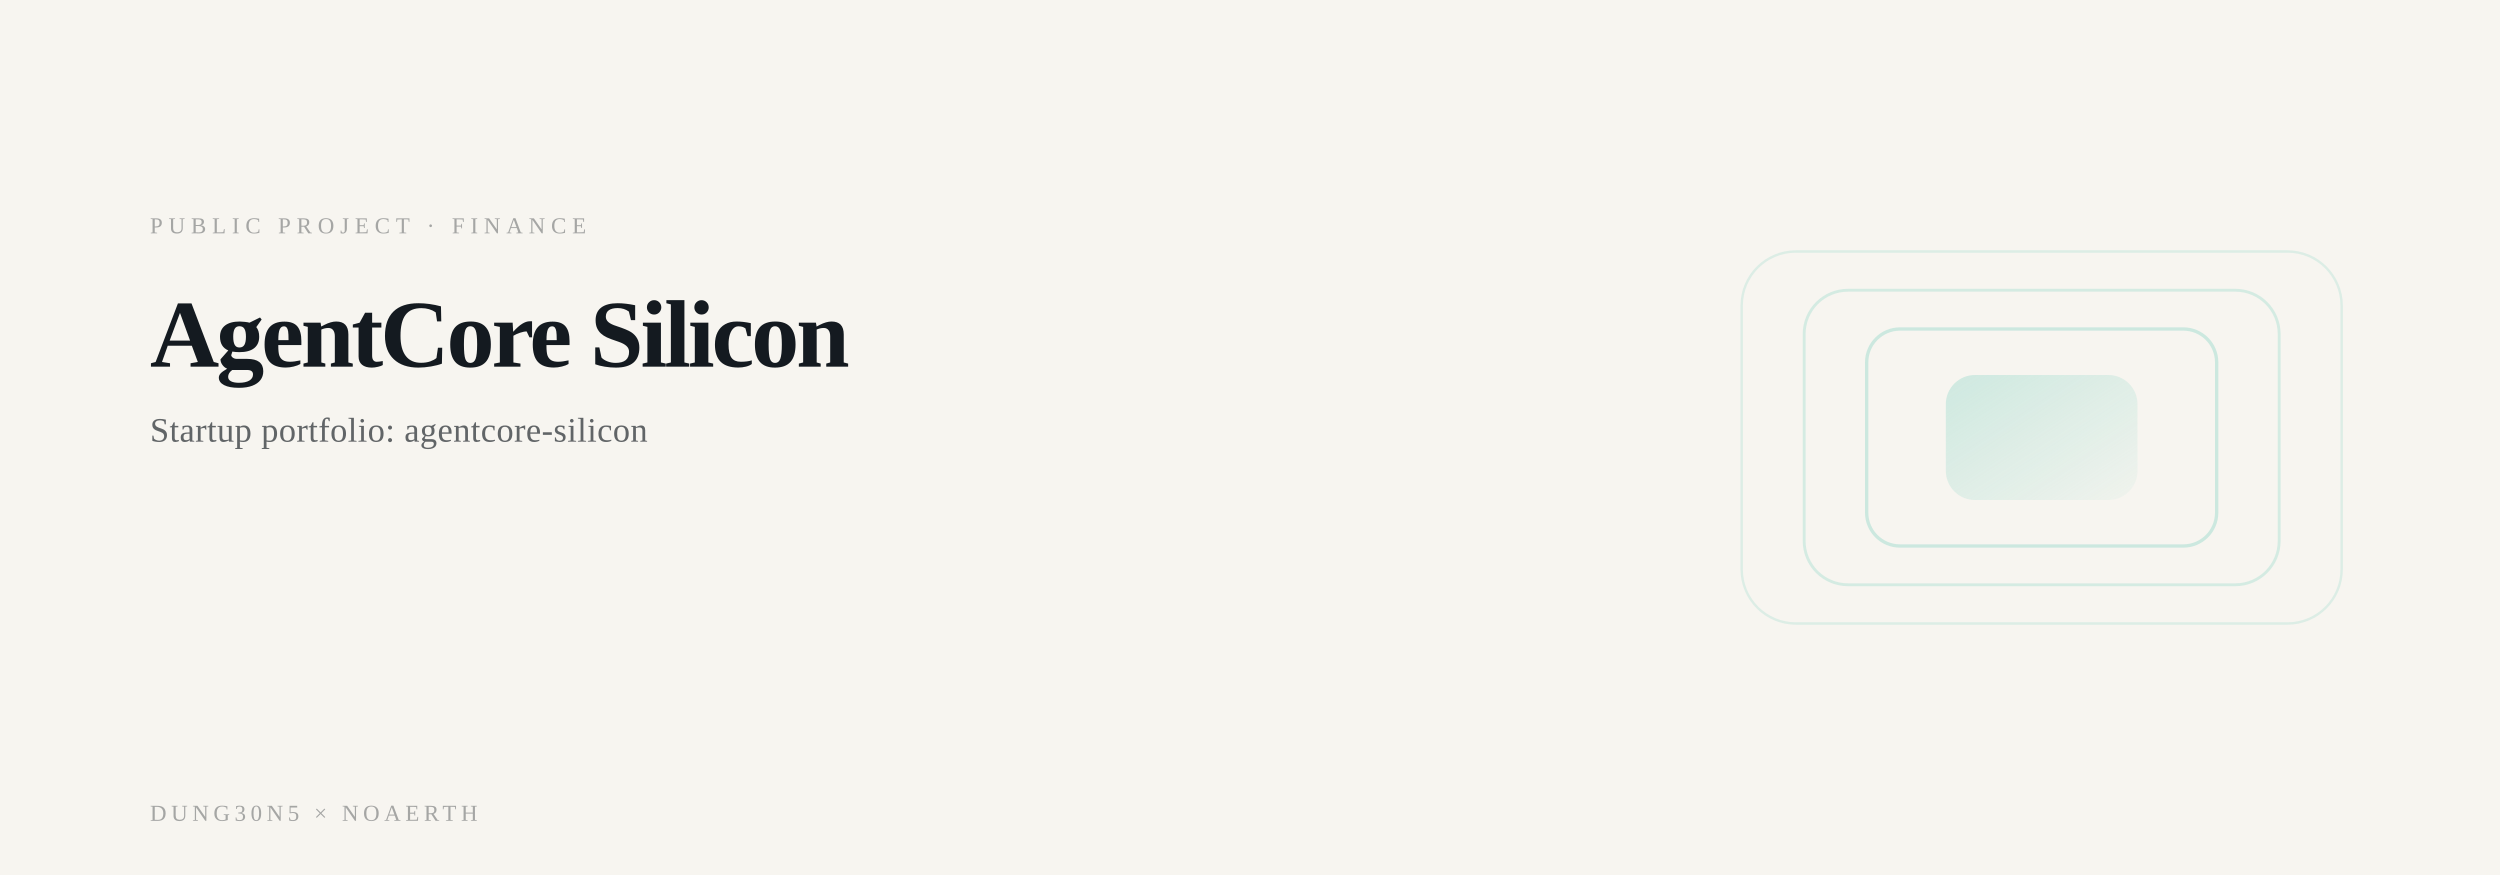
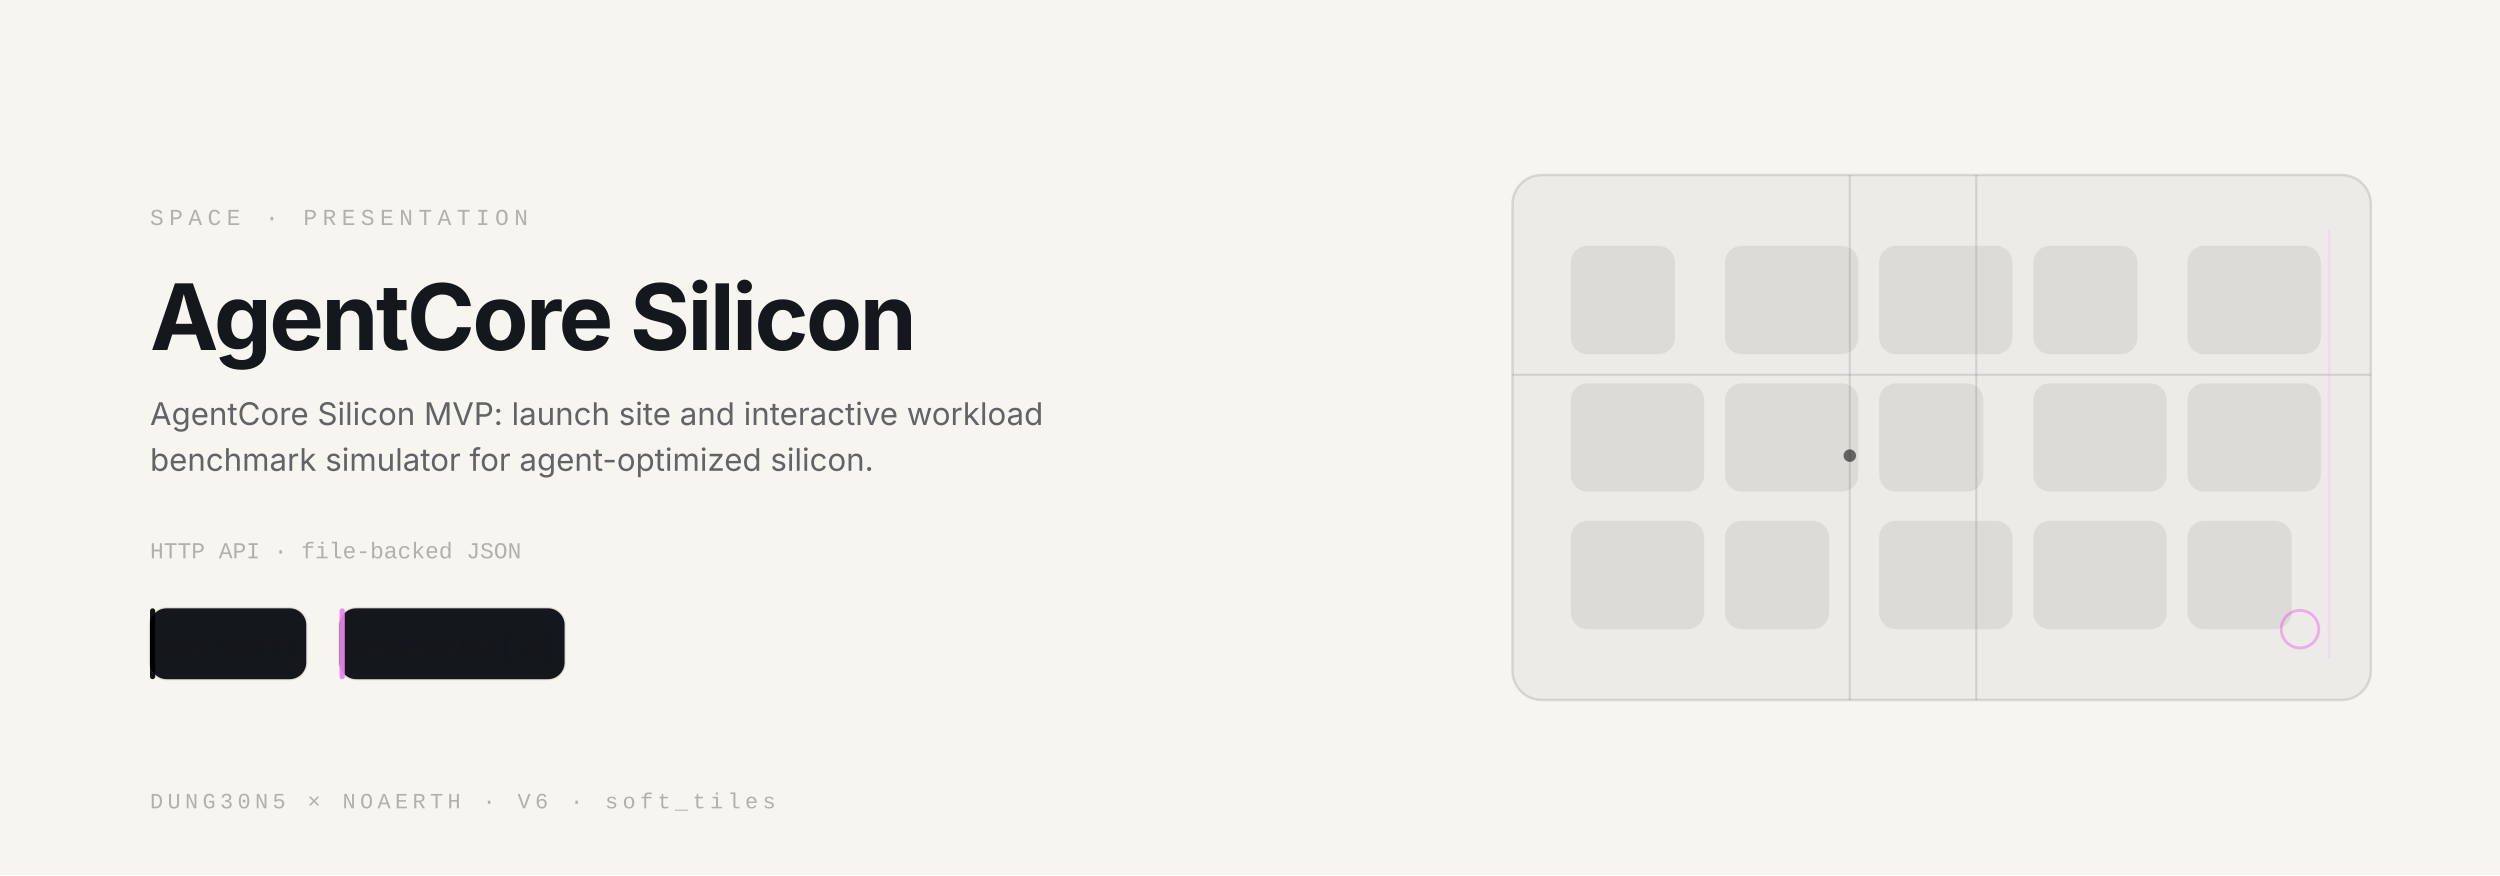
- <svg xmlns="http://www.w3.org/2000/svg" viewBox="0 0 1200 420" width="1200" height="420" role="img" aria-label="AgentCore Silicon: ledger columns with allocation flow between them. Motion depicts capital enters, allocates across positions, and settles into an outcome.">
-   <defs>
-     <linearGradient id="hero-agentcore-silicon-light-a" x1="0" y1="0" x2="1" y2="1">
-       <stop offset="0" stop-color="#7fd1c1" stop-opacity="0.85" />
-       <stop offset="1" stop-color="#7fd1c1" stop-opacity="0.15" />
-     </linearGradient>
-   </defs>
+ <svg xmlns="http://www.w3.org/2000/svg" viewBox="0 0 1200 420" width="1200" height="420" role="img" aria-label="AgentCore Silicon: a composed grid assembles and a sweep resolves it">
  <rect width="1200" height="420" fill="#f7f5f0" />
-   <rect x="896" y="157.92" width="168" height="104.16" rx="16" fill="none" stroke="#7fd1c1" stroke-width="1.60" opacity="0.36" />
-   <rect x="866" y="139.32" width="228" height="141.36" rx="21" fill="none" stroke="#7fd1c1" stroke-width="1.38" opacity="0.29" />
-   <rect x="836" y="120.72" width="288" height="178.56" rx="26" fill="none" stroke="#7fd1c1" stroke-width="1.16" opacity="0.23" />
-   <rect x="934" y="180" width="92" height="60" rx="14" fill="url(#hero-agentcore-silicon-light-a)" opacity="0.40" />
-   <text x="72" y="112" fill="#141a205c" font-size="11" letter-spacing="2.8">PUBLIC PROJECT · FINANCE</text>
-   <text x="72" y="176" fill="#141a20" font-size="46" font-weight="660" letter-spacing="-1.4">AgentCore Silicon</text>
-   <text x="72" y="212" fill="#141a20a8" font-size="16.5" letter-spacing="0.2">Startup portfolio: agentcore-silicon</text>
-   <rect x="72" y="266" width="106" height="40" rx="9" fill="#141a20" fill-opacity="0.05" stroke="#f4efe424" stroke-width="1.1" opacity="0">
-     <animate attributeName="opacity" from="0" to="1" dur="0.5s" begin="0.50s" fill="freeze" />
-   </rect>
-   <rect x="72" y="266" width="2.5" height="40" rx="1.2" fill="#7fd1c1" opacity="0">
-     <animate attributeName="opacity" from="0" to="0.9" dur="0.5s" begin="0.50s" fill="freeze" />
-   </rect>
-   <text x="125" y="291" fill="#141a20" font-size="11.5" text-anchor="middle" font-family="ui-monospace,SFMono-Regular,Menlo,monospace" opacity="0">capital<animate attributeName="opacity" from="0" to="1" dur="0.5s" begin="0.65s" fill="freeze" />
-   </text>
-   <rect x="194" y="266" width="106" height="40" rx="9" fill="#141a20" fill-opacity="0.05" stroke="#f4efe424" stroke-width="1.1" opacity="0">
-     <animate attributeName="opacity" from="0" to="1" dur="0.5s" begin="1.00s" fill="freeze" />
-   </rect>
-   <rect x="194" y="266" width="2.5" height="40" rx="1.2" fill="#7fd1c1" opacity="0">
-     <animate attributeName="opacity" from="0" to="0.9" dur="0.5s" begin="1.00s" fill="freeze" />
-   </rect>
-   <text x="247" y="291" fill="#141a20" font-size="11.5" text-anchor="middle" font-family="ui-monospace,SFMono-Regular,Menlo,monospace" opacity="0">allocate<animate attributeName="opacity" from="0" to="1" dur="0.5s" begin="1.15s" fill="freeze" />
-   </text>
-   <rect x="316" y="266" width="106" height="40" rx="9" fill="#141a20" fill-opacity="0.05" stroke="#f4efe424" stroke-width="1.1" opacity="0">
-     <animate attributeName="opacity" from="0" to="1" dur="0.5s" begin="1.50s" fill="freeze" />
-   </rect>
-   <rect x="316" y="266" width="2.5" height="40" rx="1.2" fill="#7fd1c1" opacity="0">
-     <animate attributeName="opacity" from="0" to="0.9" dur="0.5s" begin="1.50s" fill="freeze" />
-   </rect>
-   <text x="369" y="291" fill="#141a20" font-size="11.5" text-anchor="middle" font-family="ui-monospace,SFMono-Regular,Menlo,monospace" opacity="0">mark<animate attributeName="opacity" from="0" to="1" dur="0.5s" begin="1.65s" fill="freeze" />
-   </text>
-   <rect x="438" y="266" width="106" height="40" rx="9" fill="#141a20" fill-opacity="0.05" stroke="#f4efe424" stroke-width="1.1" opacity="0">
-     <animate attributeName="opacity" from="0" to="1" dur="0.5s" begin="2.00s" fill="freeze" />
-   </rect>
-   <rect x="438" y="266" width="2.5" height="40" rx="1.2" fill="#e7c27a" opacity="0">
-     <animate attributeName="opacity" from="0" to="0.9" dur="0.5s" begin="2.00s" fill="freeze" />
-   </rect>
-   <text x="491" y="291" fill="#141a20" font-size="11.5" text-anchor="middle" font-family="ui-monospace,SFMono-Regular,Menlo,monospace" opacity="0">settle<animate attributeName="opacity" from="0" to="1" dur="0.5s" begin="2.15s" fill="freeze" />
-   </text>
-   <text x="72" y="394" fill="#141a205c" font-size="11" letter-spacing="2.2">DUNG30N5 × NOAERTH</text>
+   <text x="72" y="108" font-family="ui-monospace, SFMono-Regular, Menlo, Monaco, Consolas, 'Liberation Mono', monospace" font-size="11" letter-spacing="2.6" fill="#14171c4f">SPACE · PRESENTATION</text>
+   <text x="72" y="168" font-family="-apple-system, BlinkMacSystemFont, 'Segoe UI', Inter, Helvetica, Arial, sans-serif" font-size="44" font-weight="660" letter-spacing="-1.2" fill="#14171c">AgentCore Silicon</text>
+   <text x="72" y="204" font-family="-apple-system, BlinkMacSystemFont, 'Segoe UI', Inter, Helvetica, Arial, sans-serif" font-size="15" fill="#14171ca8">AgentCore Silicon MVP: launch site and interactive workload</text>
+   <text x="72" y="226" font-family="-apple-system, BlinkMacSystemFont, 'Segoe UI', Inter, Helvetica, Arial, sans-serif" font-size="15" fill="#14171ca8">benchmark simulator for agent-optimized silicon.</text>
+   <text x="72" y="268" font-family="ui-monospace, SFMono-Regular, Menlo, Monaco, Consolas, 'Liberation Mono', monospace" font-size="11" fill="#14171c4f">HTTP API · file-backed JSON</text>
+   <rect x="72.0" y="292.0" width="75.0" height="34.0" rx="8" fill="#14171c" stroke="#14171c1f" stroke-width="1.1" />
+   <rect x="72.0" y="292.0" width="2.5" height="34.0" rx="1.2" fill="mint" opacity="0.92" />
+   <text x="109.5" y="314" font-family="ui-monospace, SFMono-Regular, Menlo, Monaco, Consolas, 'Liberation Mono', monospace" font-size="11" fill="#14171c" fill-opacity="0.82" text-anchor="middle">benchmarks</text>
+   <rect x="163.0" y="292.0" width="108.0" height="34.0" rx="8" fill="#14171c" stroke="#14171c1f" stroke-width="1.1" />
+   <rect x="163.0" y="292.0" width="2.5" height="34.0" rx="1.2" fill="violet" opacity="0.92" />
+   <text x="217.0" y="314" font-family="ui-monospace, SFMono-Regular, Menlo, Monaco, Consolas, 'Liberation Mono', monospace" font-size="11" fill="#14171c" fill-opacity="0.82" text-anchor="middle">benchmarks/[id]</text>
+   <rect x="726.0" y="84.0" width="412.0" height="252.0" rx="14" fill="mint" fill-opacity="0.04" />
+   <rect x="729.0" y="87.0" width="406.0" height="246.0" rx="12" fill="none" stroke="mint" stroke-width="1" stroke-opacity="0.18" />
+   <rect x="726.0" y="84.0" width="412.0" height="252.0" rx="14" fill="none" stroke="#14171c1f" stroke-width="1.2" />
+   <line x1="887.9" y1="84.0" x2="887.9" y2="336.0" stroke="#14171c1f" stroke-width="1" />
+   <line x1="948.6" y1="84.0" x2="948.6" y2="336.0" stroke="#14171c1f" stroke-width="1" />
+   <line x1="726.0" y1="179.9" x2="1138.0" y2="179.9" stroke="#14171c1f" stroke-width="1" />
+   <circle cx="887.9" cy="218.7" r="3" fill="mint" opacity="0.55" />
+   <rect x="734.0" y="92.0" width="396.0" height="236.0" rx="12" fill="none" stroke="mint" stroke-width="1" stroke-opacity="0.22" />
+   <circle cx="1104.0" cy="302.0" r="9" fill="none" stroke="violet" stroke-width="1.4" opacity="0.6" />
+   <rect x="754" y="118" width="50" height="52" rx="8" fill="mint" fill-opacity="0.08" stroke="mint" stroke-width="1" stroke-opacity="0.4" opacity="0.85" />
+   <rect x="828" y="118" width="64" height="52" rx="8" fill="mint" fill-opacity="0.08" stroke="mint" stroke-width="1" stroke-opacity="0.4" opacity="0.85" />
+   <rect x="902" y="118" width="64" height="52" rx="8" fill="mint" fill-opacity="0.08" stroke="mint" stroke-width="1" stroke-opacity="0.4" opacity="0.85" />
+   <rect x="976" y="118" width="50" height="52" rx="8" fill="mint" fill-opacity="0.08" stroke="mint" stroke-width="1" stroke-opacity="0.4" opacity="0.85" />
+   <rect x="1050" y="118" width="64" height="52" rx="8" fill="mint" fill-opacity="0.08" stroke="mint" stroke-width="1" stroke-opacity="0.4" opacity="0.85" />
+   <rect x="754" y="184" width="64" height="52" rx="8" fill="mint" fill-opacity="0.08" stroke="mint" stroke-width="1" stroke-opacity="0.4" opacity="0.85" />
+   <rect x="828" y="184" width="64" height="52" rx="8" fill="mint" fill-opacity="0.08" stroke="mint" stroke-width="1" stroke-opacity="0.4" opacity="0.85" />
+   <rect x="902" y="184" width="50" height="52" rx="8" fill="mint" fill-opacity="0.08" stroke="mint" stroke-width="1" stroke-opacity="0.4" opacity="0.85" />
+   <rect x="976" y="184" width="64" height="52" rx="8" fill="mint" fill-opacity="0.08" stroke="mint" stroke-width="1" stroke-opacity="0.4" opacity="0.85" />
+   <rect x="1050" y="184" width="64" height="52" rx="8" fill="mint" fill-opacity="0.08" stroke="mint" stroke-width="1" stroke-opacity="0.4" opacity="0.85" />
+   <rect x="754" y="250" width="64" height="52" rx="8" fill="mint" fill-opacity="0.08" stroke="mint" stroke-width="1" stroke-opacity="0.4" opacity="0.85" />
+   <rect x="828" y="250" width="50" height="52" rx="8" fill="mint" fill-opacity="0.08" stroke="mint" stroke-width="1" stroke-opacity="0.4" opacity="0.85" />
+   <rect x="902" y="250" width="64" height="52" rx="8" fill="mint" fill-opacity="0.08" stroke="mint" stroke-width="1" stroke-opacity="0.4" opacity="0.85" />
+   <rect x="976" y="250" width="64" height="52" rx="8" fill="mint" fill-opacity="0.08" stroke="mint" stroke-width="1" stroke-opacity="0.4" opacity="0.85" />
+   <rect x="1050" y="250" width="50" height="52" rx="8" fill="mint" fill-opacity="0.08" stroke="mint" stroke-width="1" stroke-opacity="0.4" opacity="0.85" />
+   <line x1="1118" y1="110" x2="1118" y2="316" stroke="violet" stroke-width="1.4" opacity="0.14" />
+   <text x="72" y="388" font-family="ui-monospace, SFMono-Regular, Menlo, Monaco, Consolas, 'Liberation Mono', monospace" font-size="10.5" letter-spacing="2.1" fill="#14171c4f">DUNG30N5 × NOAERTH · V6 · soft_tiles</text>
</svg>
